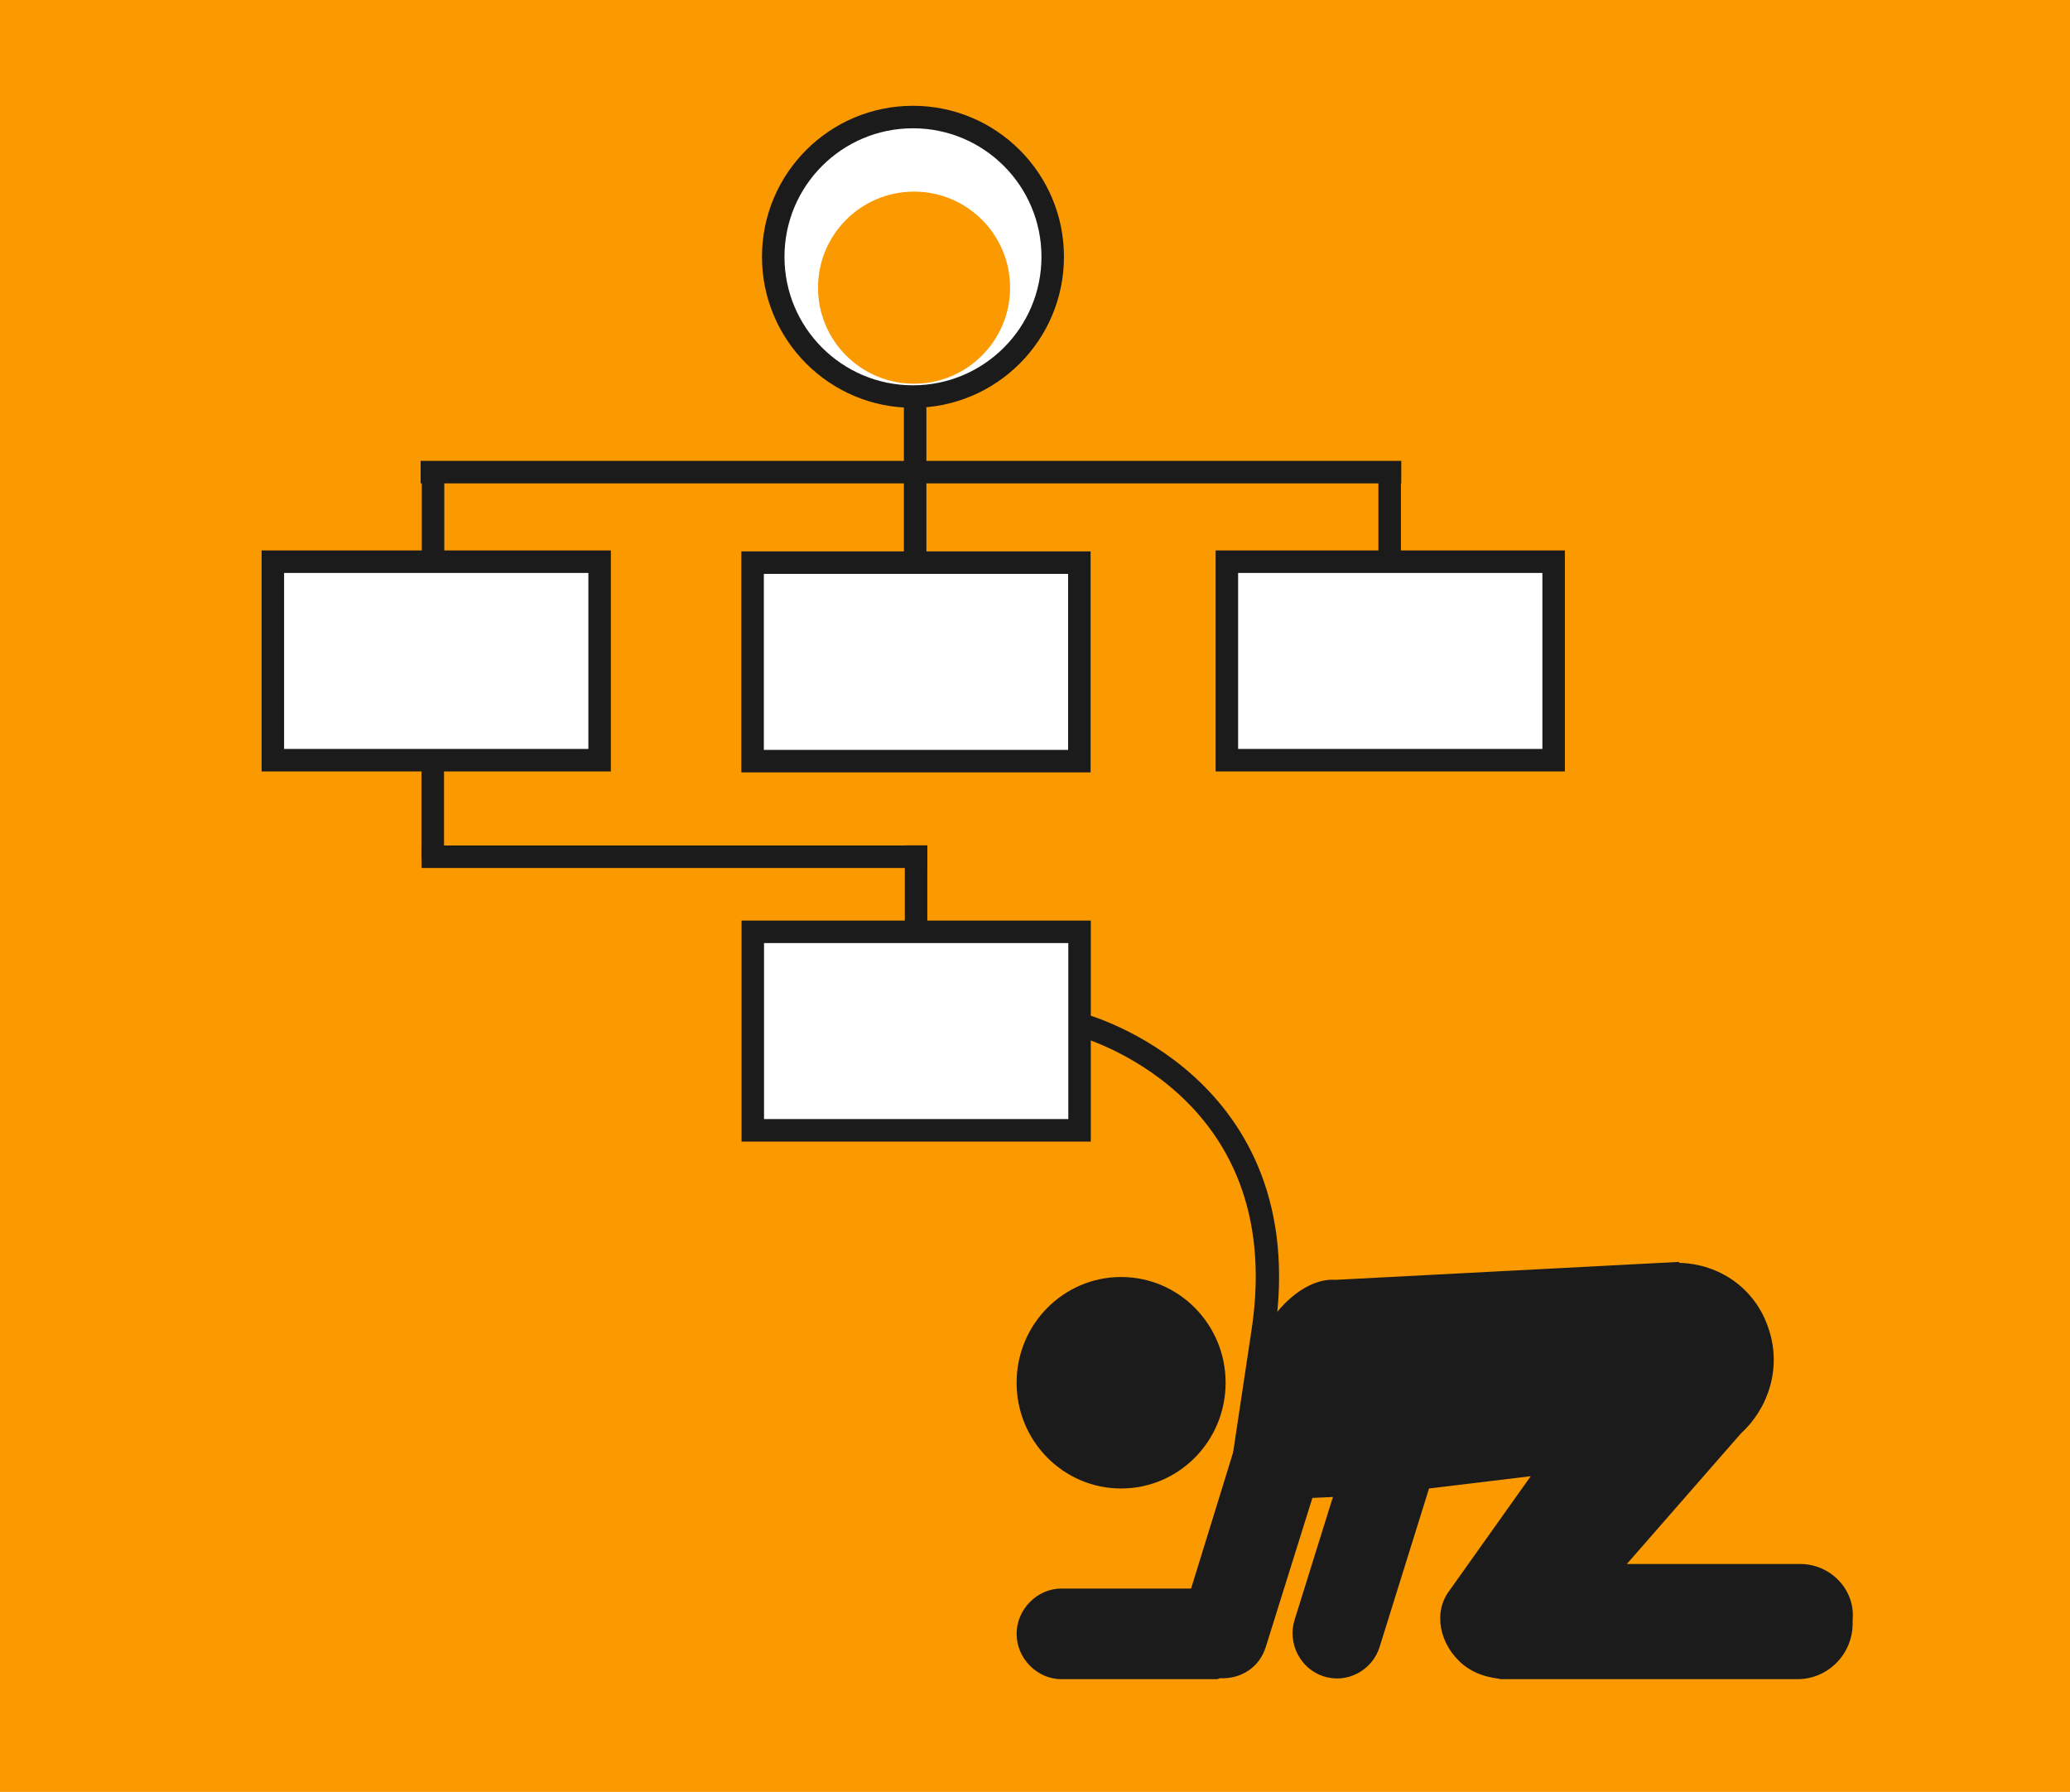
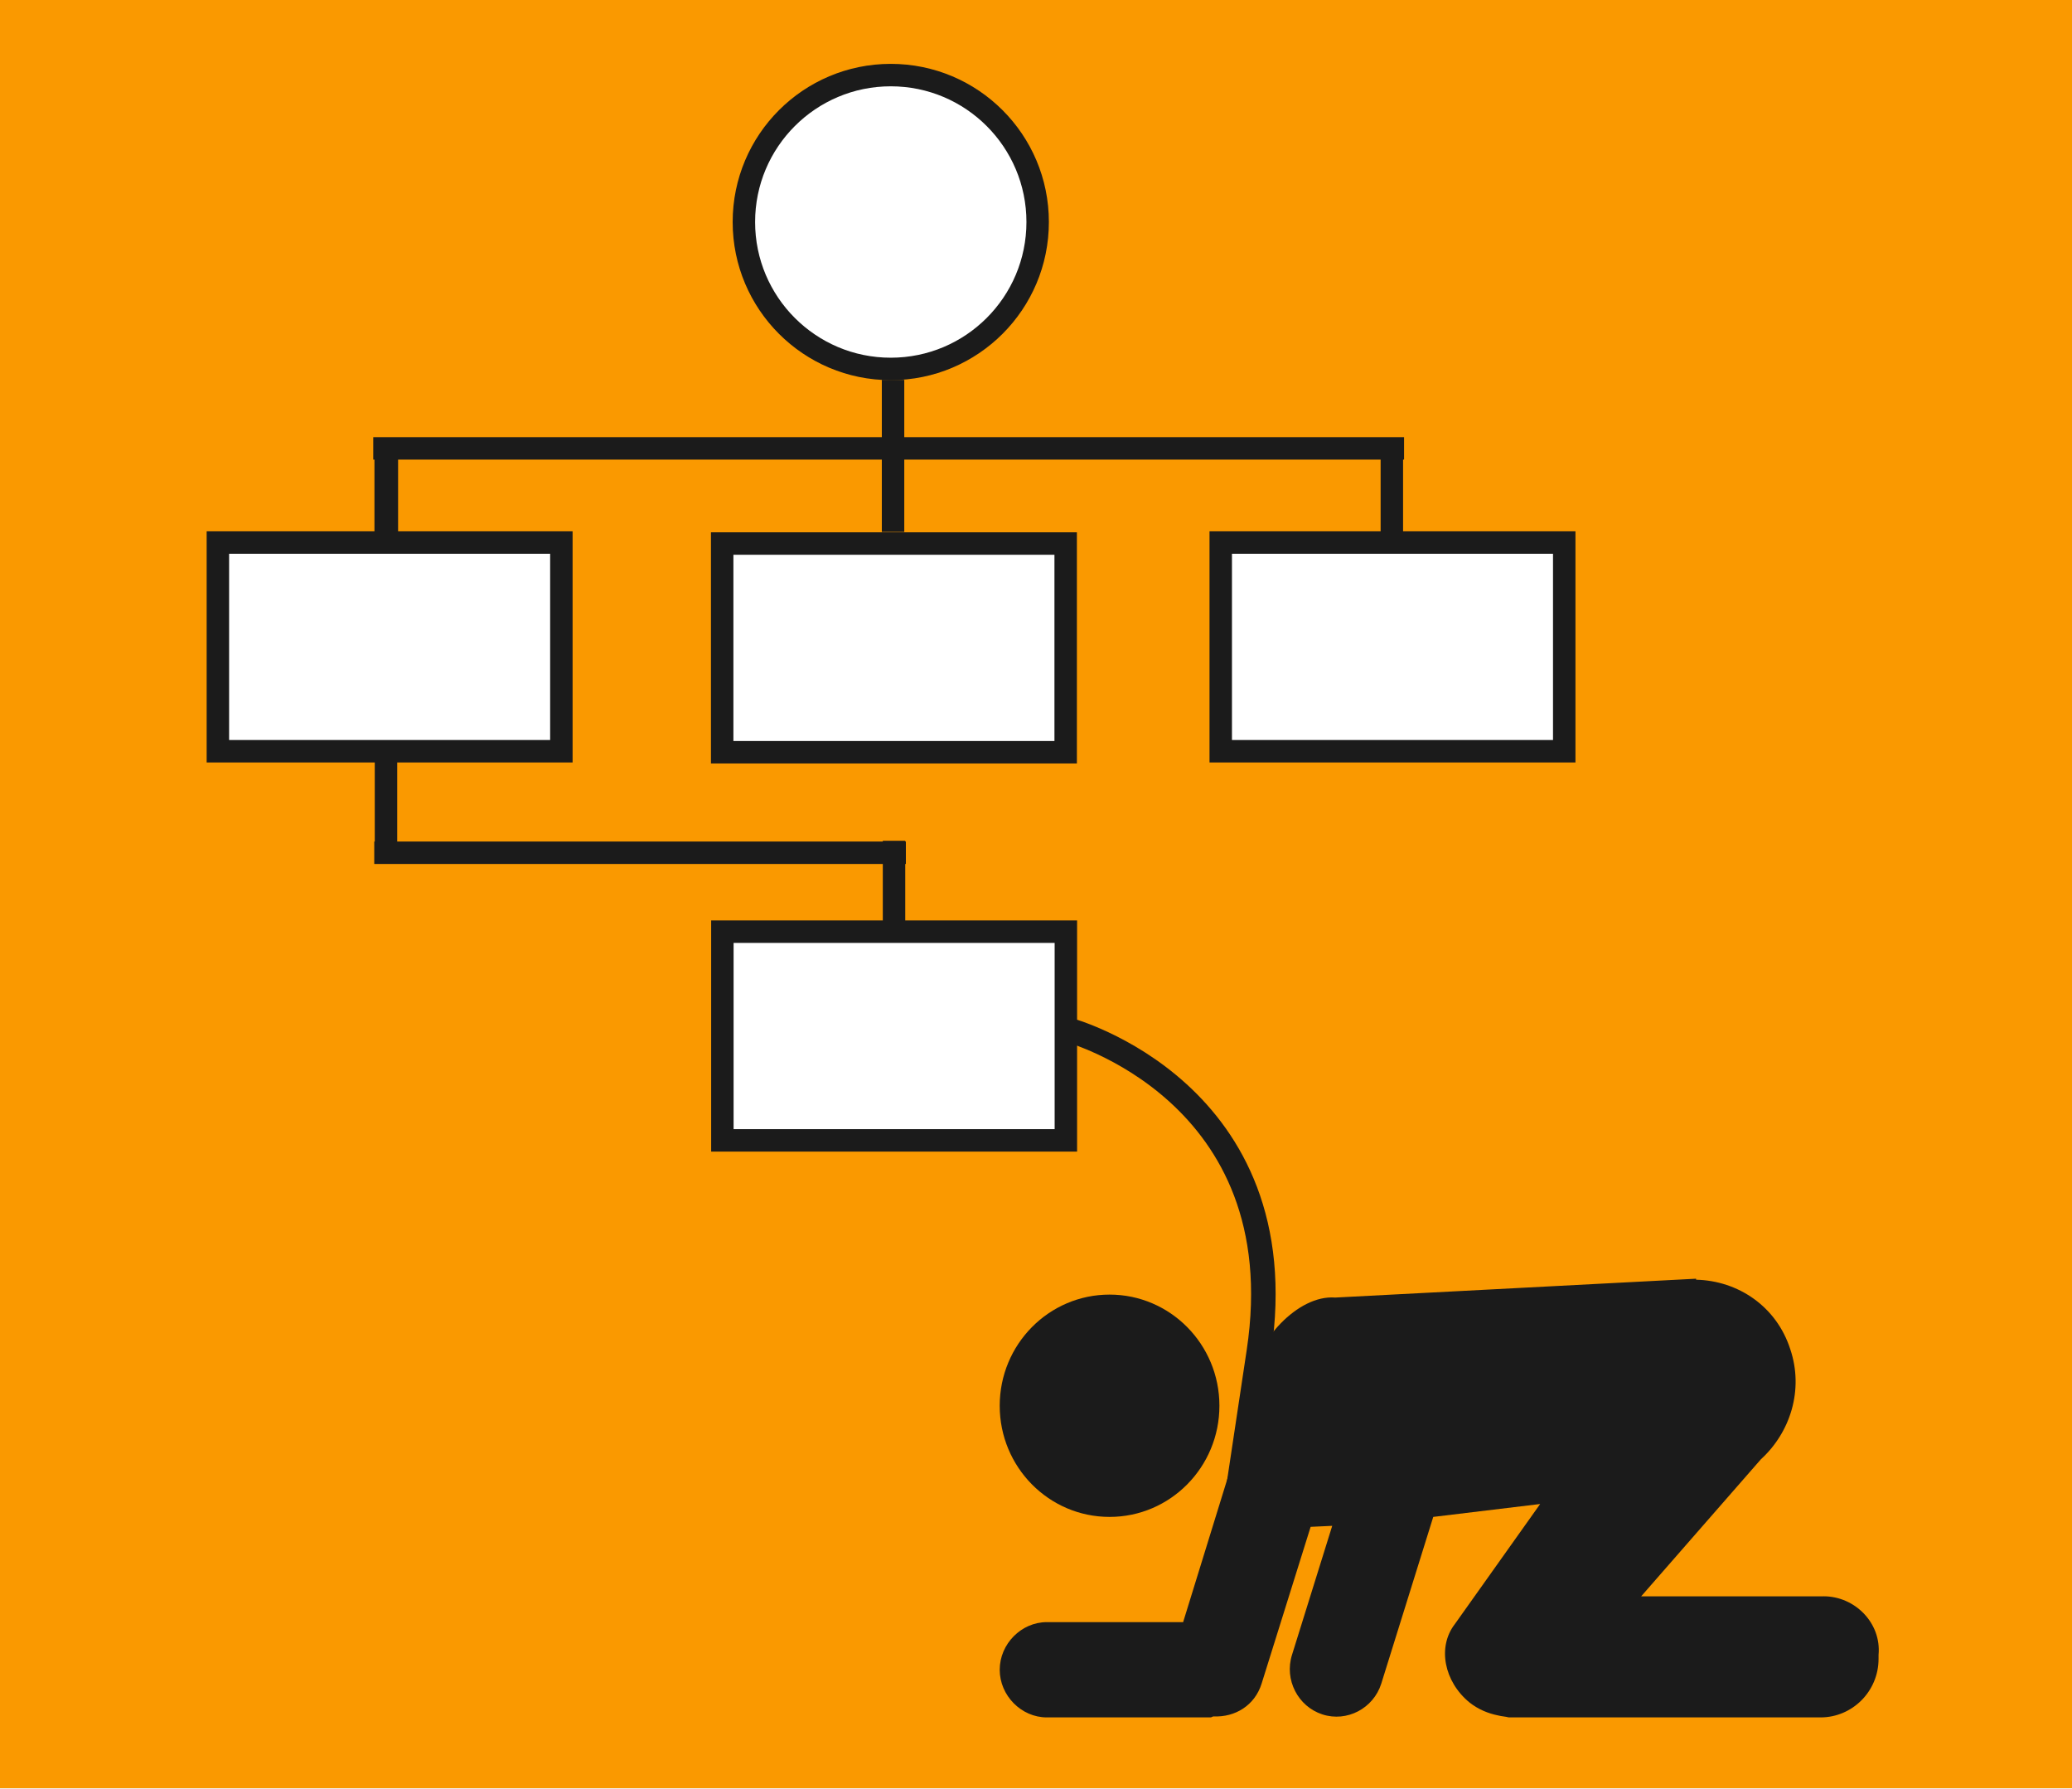
- <svg xmlns="http://www.w3.org/2000/svg" data-name="Layer 1" viewBox="0 0 276.123 239" x="0px" y="0px" version="1.1" id="svg52" width="276.123" height="239">
+ <svg xmlns="http://www.w3.org/2000/svg" data-name="Layer 1" viewBox="0 0 277 239" x="0px" y="0px" version="1.1" id="svg52" width="277" height="239">
  <defs id="defs56" />
  <g id="g4660" transform="translate(12.35728,-22.86256)" />
  <g id="layer1" style="display:inline" transform="translate(20.85965)">
-     <rect style="opacity:1;fill:#fa9900;fill-opacity:1;stroke:none;stroke-width:3.225;stroke-miterlimit:4;stroke-dasharray:none;stroke-opacity:0.941" id="rect5361" width="276.123" height="239" x="-20.86" y="0" />
+     <rect style="opacity:1;fill:#fa9900;fill-opacity:1;stroke:none;stroke-width:3.23;stroke-miterlimit:4;stroke-dasharray:none;stroke-opacity:0.941" id="rect5361" width="277" height="239" x="-20.86" y="0" />
  </g>
  <g id="layer3" transform="translate(20.85965)">
-     <path id="path24" d="m 219.298,208.602 h -23.15 l 15.185,-17.376 c 3.734,-3.4 5.476,-8.814 3.734,-13.977 -1.743,-5.414 -6.597,-8.688 -11.949,-8.814 v -0.126 l -45.803,2.392 c -4.73,-0.378 -10.082,5.54 -10.828,10.703 l -2.24,10.325 -6.223,20.146 h -17.301 c -3.236,0 -5.974,2.77 -5.974,6.044 0,3.274 2.738,6.044 5.974,6.044 h 20.786 c 0.124,0 0.249,-0.126 0.373,-0.126 2.738,0.126 5.228,-1.385 6.099,-4.155 l 6.223,-19.895 2.738,-0.126 -5.103,16.369 c -0.996,3.148 0.747,6.548 3.858,7.555 3.112,1.007 6.472,-0.755 7.468,-3.903 l 6.597,-21.154 13.567,-1.637 -10.828,15.236 c -2.24,2.896 -1.369,7.303 1.867,9.947 1.12,0.881 2.365,1.385 3.609,1.637 0.498,0.126 0.871,0.126 1.369,0.252 0.124,0 0.373,0 0.498,0 h 39.082 c 3.983,0 7.343,-3.274 7.343,-7.429 v -0.504 c 0.373,-4.029 -2.987,-7.429 -6.97,-7.429 z" style="fill:#1b1b1b;fill-opacity:1;stroke-width:1.252" />
-     <ellipse id="circle26" cy="184.427" cx="128.688" rx="13.94" ry="14.103" style="fill:#1b1b1b;fill-opacity:1;stroke-width:1.252" />
-     <circle style="opacity:1;fill:#ffffff;fill-opacity:1;stroke:#1b1b1b;stroke-width:3;stroke-miterlimit:4;stroke-dasharray:none;stroke-opacity:1" id="path4944" cx="100.924" cy="34.251" r="18.64" />
-     <path style="fill:none;stroke:#1b1b1b;stroke-width:3;stroke-linecap:butt;stroke-linejoin:miter;stroke-miterlimit:4;stroke-dasharray:none;stroke-opacity:1" d="M 101.213,54.275 V 73.569" id="path4948" />
-     <circle r="12.81" cy="38.367" cx="101.069" id="circle5386" style="opacity:1;fill:#fa9900;fill-opacity:1;stroke:none;stroke-width:2.405;stroke-miterlimit:4;stroke-dasharray:none;stroke-opacity:1" />
-     <path style="fill:none;stroke:#1b1b1b;stroke-width:3;stroke-linecap:butt;stroke-linejoin:miter;stroke-miterlimit:4;stroke-dasharray:none;stroke-opacity:1" d="M 35.252,62.971 H 166.058" id="path5388" />
-     <path style="fill:none;stroke:#1b1b1b;stroke-width:3;stroke-linecap:butt;stroke-linejoin:miter;stroke-miterlimit:4;stroke-dasharray:none;stroke-opacity:1" d="M 36.905,61.699 V 73.823" id="path5390" />
-     <path style="fill:none;stroke:#1b1b1b;stroke-width:3;stroke-linecap:butt;stroke-linejoin:miter;stroke-miterlimit:4;stroke-dasharray:none;stroke-opacity:1" d="M 164.509,61.628 V 73.752" id="path5390-6" />
-     <rect style="opacity:1;fill:#ffffff;fill-opacity:1;stroke:#1b1b1b;stroke-width:3;stroke-miterlimit:4;stroke-dasharray:none;stroke-opacity:1" id="rect5427" width="43.588" height="26.476" x="79.531" y="75.042" />
-     <rect style="opacity:1;fill:#fa9900;fill-opacity:1;stroke:none;stroke-width:1.223;stroke-miterlimit:4;stroke-dasharray:none;stroke-opacity:1" id="rect5425" width="14" height="14" x="0" y="112.178" />
-     <rect style="opacity:1;fill:#ffffff;fill-opacity:1;stroke:#1b1b1b;stroke-width:3;stroke-miterlimit:4;stroke-dasharray:none;stroke-opacity:1" id="rect5427-3" width="43.588" height="26.476" x="142.796" y="74.916" />
-     <rect style="opacity:1;fill:#ffffff;fill-opacity:1;stroke:#1b1b1b;stroke-width:3;stroke-miterlimit:4;stroke-dasharray:none;stroke-opacity:1" id="rect5427-6" width="43.588" height="26.476" x="15.537" y="74.916" />
-     <path style="fill:none;stroke:#1b1b1b;stroke-width:3;stroke-linecap:butt;stroke-linejoin:miter;stroke-miterlimit:4;stroke-dasharray:none;stroke-opacity:1" d="m 36.869,102.572 v 12.124" id="path5390-9" />
-     <path style="fill:none;stroke:#1b1b1b;stroke-width:3;stroke-linecap:butt;stroke-linejoin:miter;stroke-miterlimit:4;stroke-dasharray:none;stroke-opacity:1" d="M 35.379,114.27 H 102.84" id="path5388-1" />
-     <path style="fill:none;stroke:#1b1b1b;stroke-width:3;stroke-linecap:butt;stroke-linejoin:miter;stroke-miterlimit:4;stroke-dasharray:none;stroke-opacity:1" d="m 101.337,112.752 v 12.124" id="path5390-9-2" />
-     <rect style="opacity:1;fill:#ffffff;fill-opacity:1;stroke:#1b1b1b;stroke-width:3;stroke-miterlimit:4;stroke-dasharray:none;stroke-opacity:1" id="rect5427-6-7" width="43.588" height="26.476" x="79.556" y="124.283" />
-     <path style="fill:none;stroke:#1b1b1b;stroke-width:3.113;stroke-linecap:butt;stroke-linejoin:miter;stroke-miterlimit:4;stroke-dasharray:none;stroke-opacity:1" d="m 123.389,136.719 c 0,0 29.221,7.786 24.246,40.842 -4.975,33.056 -4.975,33.056 -4.975,33.056" id="path5541" />
+     <path id="path24" d="m 222.934,213.354 h -24.389 l 15.997,-18.306 c 3.934,-3.582 5.77,-9.286 3.934,-14.725 -1.836,-5.704 -6.95,-9.153 -12.588,-9.286 v -0.133 l -48.254,2.52 c -4.983,-0.398 -10.621,5.837 -11.408,11.276 l -2.36,10.878 -6.556,21.225 h -18.226 c -3.409,0 -6.294,2.918 -6.294,6.367 0,3.449 2.885,6.367 6.294,6.367 h 21.898 c 0.131,0 0.262,-0.133 0.393,-0.133 2.885,0.133 5.507,-1.459 6.425,-4.378 l 6.556,-20.959 2.885,-0.133 -5.376,17.245 c -1.049,3.316 0.787,6.898 4.065,7.959 3.278,1.061 6.819,-0.796 7.868,-4.112 l 6.95,-22.286 14.293,-1.724 -11.408,16.051 c -2.36,3.051 -1.442,7.694 1.967,10.48 1.18,0.929 2.491,1.459 3.803,1.724 0.525,0.133 0.918,0.133 1.442,0.265 0.131,0 0.393,0 0.524,0 h 41.174 c 4.196,0 7.736,-3.449 7.736,-7.827 v -0.531 c 0.393,-4.245 -3.147,-7.827 -7.343,-7.827 z" style="fill:#1b1b1b;fill-opacity:1;stroke-width:1.319" />
+     <ellipse id="circle26" cy="187.884" cx="127.475" rx="14.686" ry="14.857" style="fill:#1b1b1b;fill-opacity:1;stroke-width:1.319" />
+     <circle style="opacity:1;fill:#ffffff;fill-opacity:1;stroke:#1b1b1b;stroke-width:3;stroke-miterlimit:4;stroke-dasharray:none;stroke-opacity:1" id="path4944" cx="98.225" cy="29.672" r="19.637" />
+     <path style="fill:none;stroke:#1b1b1b;stroke-width:3;stroke-linecap:butt;stroke-linejoin:miter;stroke-miterlimit:4;stroke-dasharray:none;stroke-opacity:1" d="m 98.53,50.767 v 20.326" id="path4948" />
+     <path style="fill:none;stroke:#1b1b1b;stroke-width:3;stroke-linecap:butt;stroke-linejoin:miter;stroke-miterlimit:4;stroke-dasharray:none;stroke-opacity:1" d="M 29.039,59.928 H 166.845" id="path5388" />
+     <path style="fill:none;stroke:#1b1b1b;stroke-width:3.161;stroke-linecap:butt;stroke-linejoin:miter;stroke-miterlimit:4;stroke-dasharray:none;stroke-opacity:1" d="M 30.78,58.589 V 71.362" id="path5390" />
+     <path style="fill:none;stroke:#1b1b1b;stroke-width:3;stroke-linecap:butt;stroke-linejoin:miter;stroke-miterlimit:4;stroke-dasharray:none;stroke-opacity:1" d="M 165.213,58.514 V 71.287" id="path5390-6" />
+     <rect style="opacity:1;fill:#ffffff;fill-opacity:1;stroke:#1b1b1b;stroke-width:3;stroke-miterlimit:4;stroke-dasharray:none;stroke-opacity:1" id="rect5427" width="45.92" height="27.893" x="75.687" y="72.646" />
+     <rect style="opacity:1;fill:#fa9900;fill-opacity:1;stroke:none;stroke-width:1.288;stroke-miterlimit:4;stroke-dasharray:none;stroke-opacity:1" id="rect5425" width="14.749" height="14.749" x="-8.1" y="111.769" />
+     <rect style="opacity:1;fill:#ffffff;fill-opacity:1;stroke:#1b1b1b;stroke-width:3;stroke-miterlimit:4;stroke-dasharray:none;stroke-opacity:1" id="rect5427-3" width="45.92" height="27.893" x="142.338" y="72.513" />
+     <rect style="opacity:1;fill:#ffffff;fill-opacity:1;stroke:#1b1b1b;stroke-width:3;stroke-miterlimit:4;stroke-dasharray:none;stroke-opacity:1" id="rect5427-6" width="45.92" height="27.893" x="8.268" y="72.513" />
+     <path style="fill:none;stroke:#1b1b1b;stroke-width:3;stroke-linecap:butt;stroke-linejoin:miter;stroke-miterlimit:4;stroke-dasharray:none;stroke-opacity:1" d="m 30.742,101.649 v 12.773" id="path5390-9" />
+     <path style="fill:none;stroke:#1b1b1b;stroke-width:3;stroke-linecap:butt;stroke-linejoin:miter;stroke-miterlimit:4;stroke-dasharray:none;stroke-opacity:1" d="M 29.173,113.973 H 100.244" id="path5388-1" />
+     <path style="fill:none;stroke:#1b1b1b;stroke-width:3;stroke-linecap:butt;stroke-linejoin:miter;stroke-miterlimit:4;stroke-dasharray:none;stroke-opacity:1" d="m 98.66,112.374 v 12.773" id="path5390-9-2" />
+     <rect style="opacity:1;fill:#ffffff;fill-opacity:1;stroke:#1b1b1b;stroke-width:3;stroke-miterlimit:4;stroke-dasharray:none;stroke-opacity:1" id="rect5427-6-7" width="45.92" height="27.893" x="75.713" y="124.522" />
+     <path style="fill:none;stroke:#1b1b1b;stroke-width:3.28;stroke-linecap:butt;stroke-linejoin:miter;stroke-miterlimit:4;stroke-dasharray:none;stroke-opacity:1" d="m 121.892,137.624 c 0,0 30.785,8.202 25.543,43.027 -5.242,34.825 -5.242,34.825 -5.242,34.825" id="path5541" />
  </g>
</svg>
